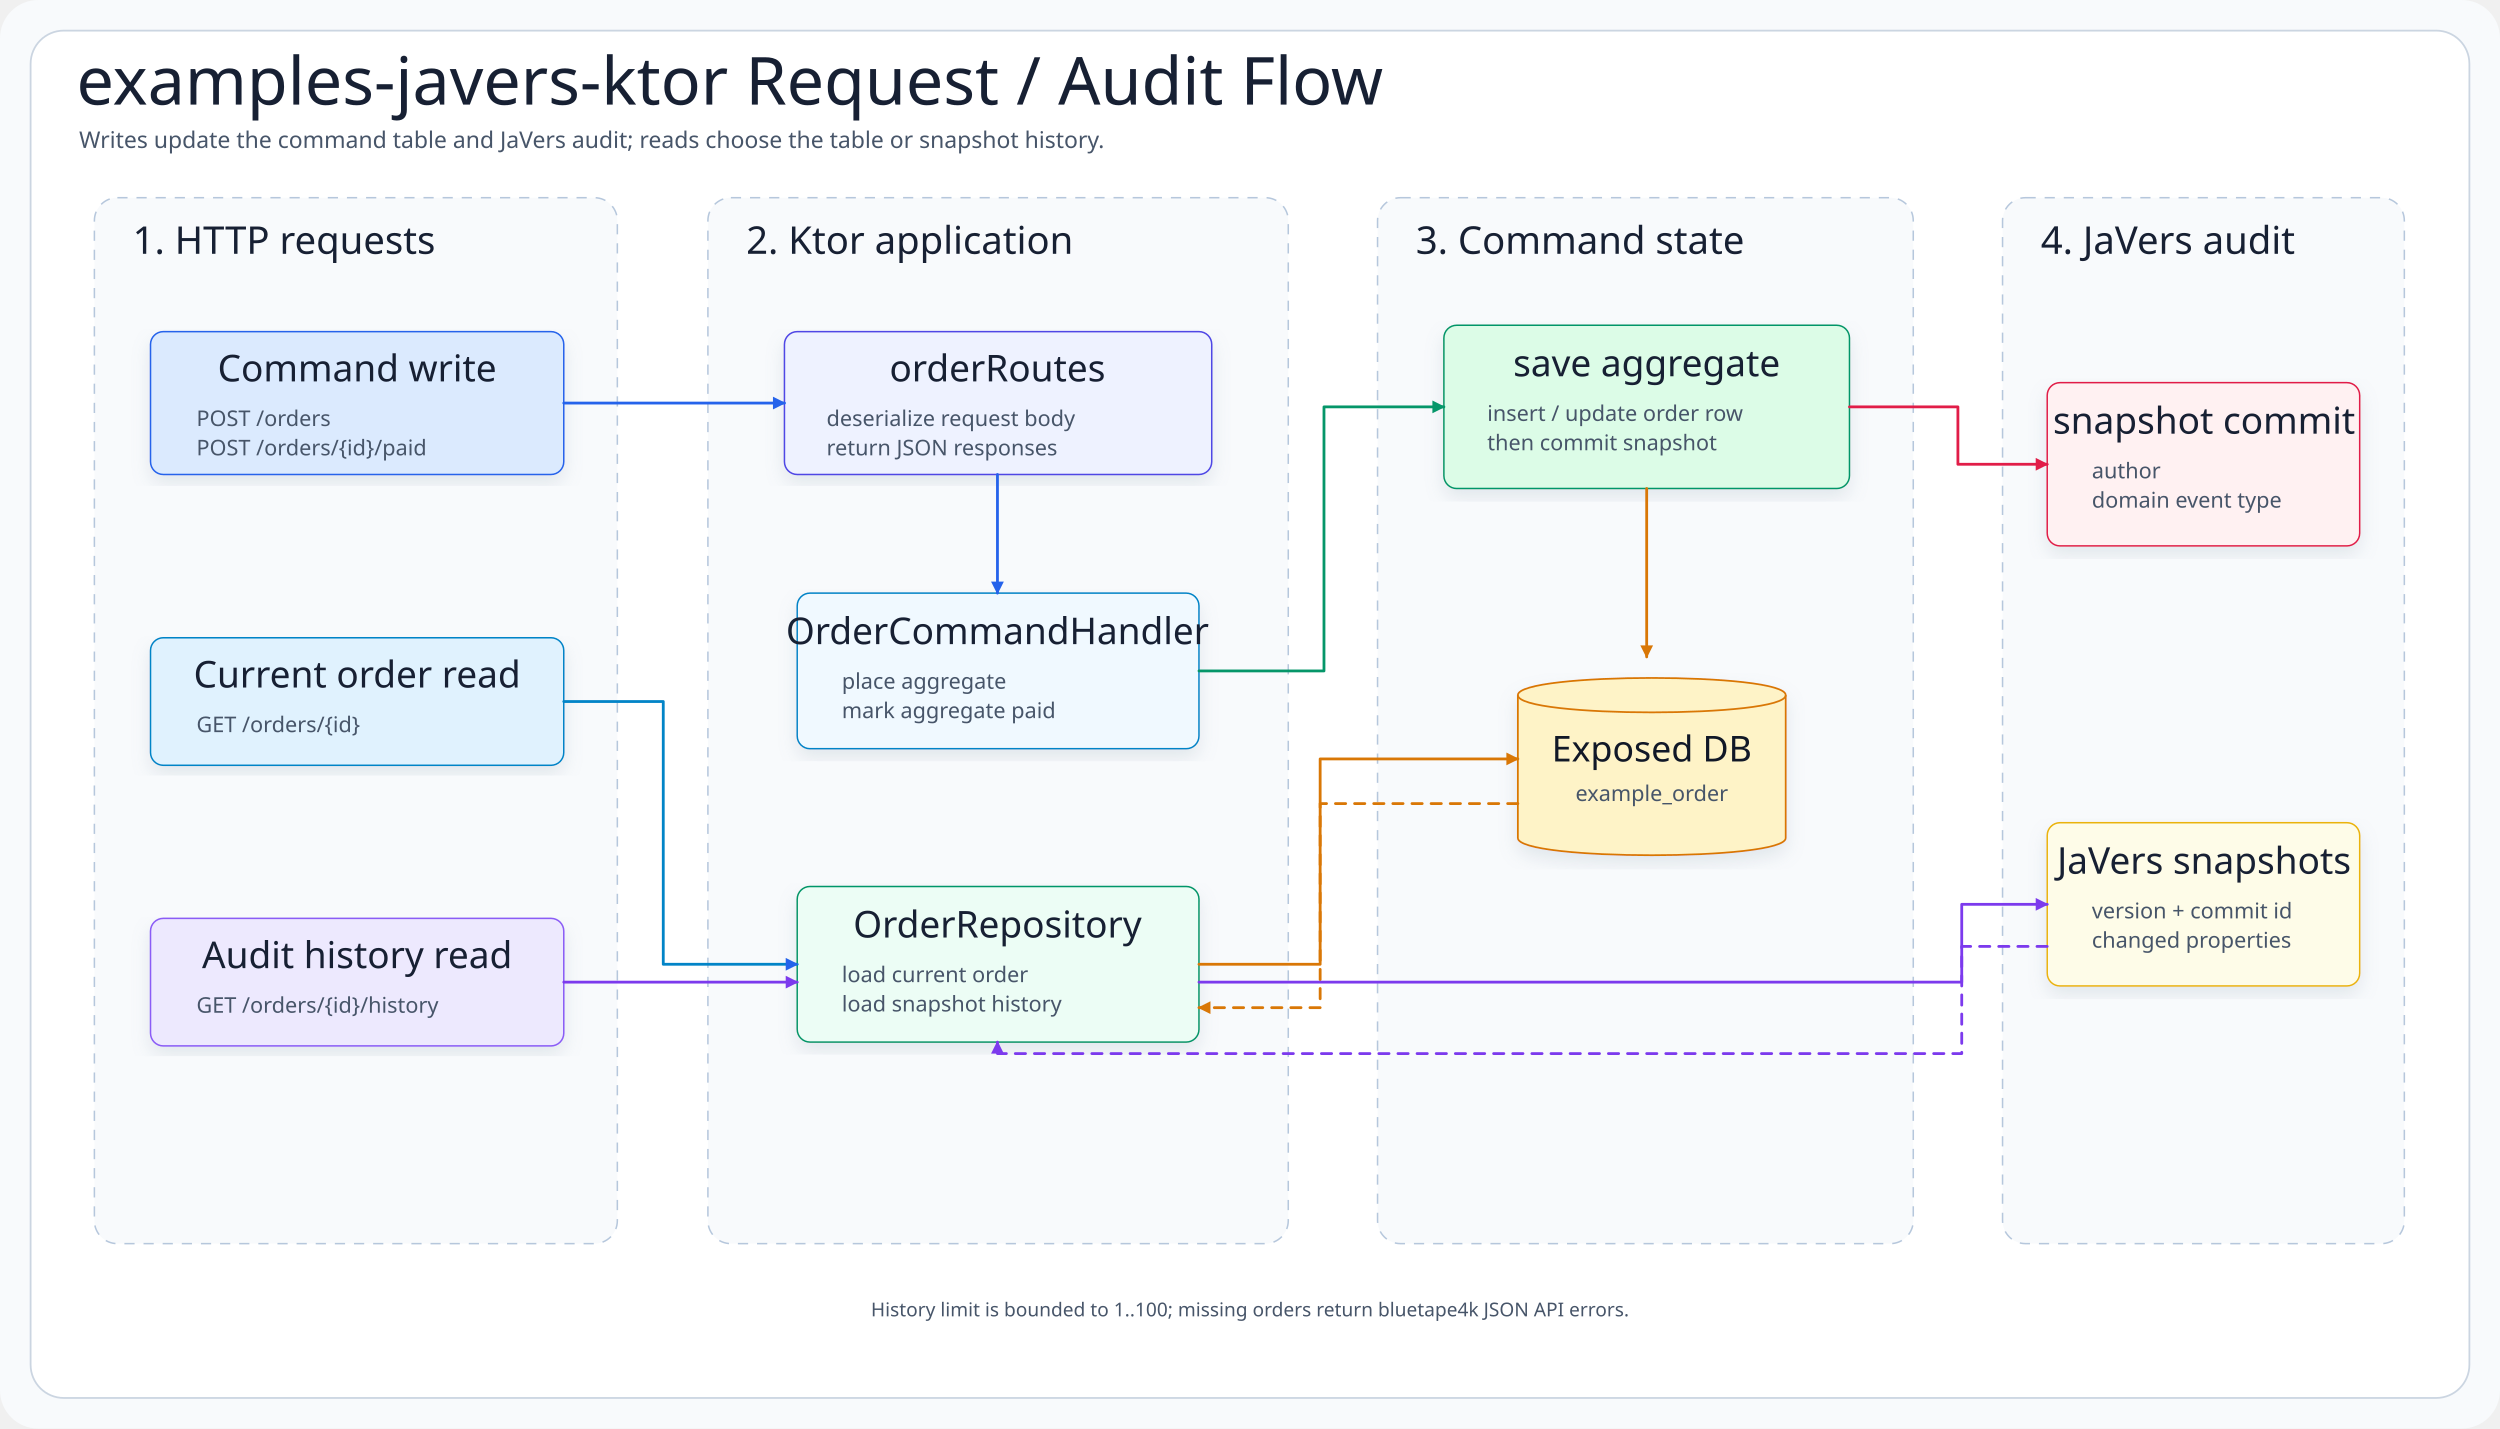
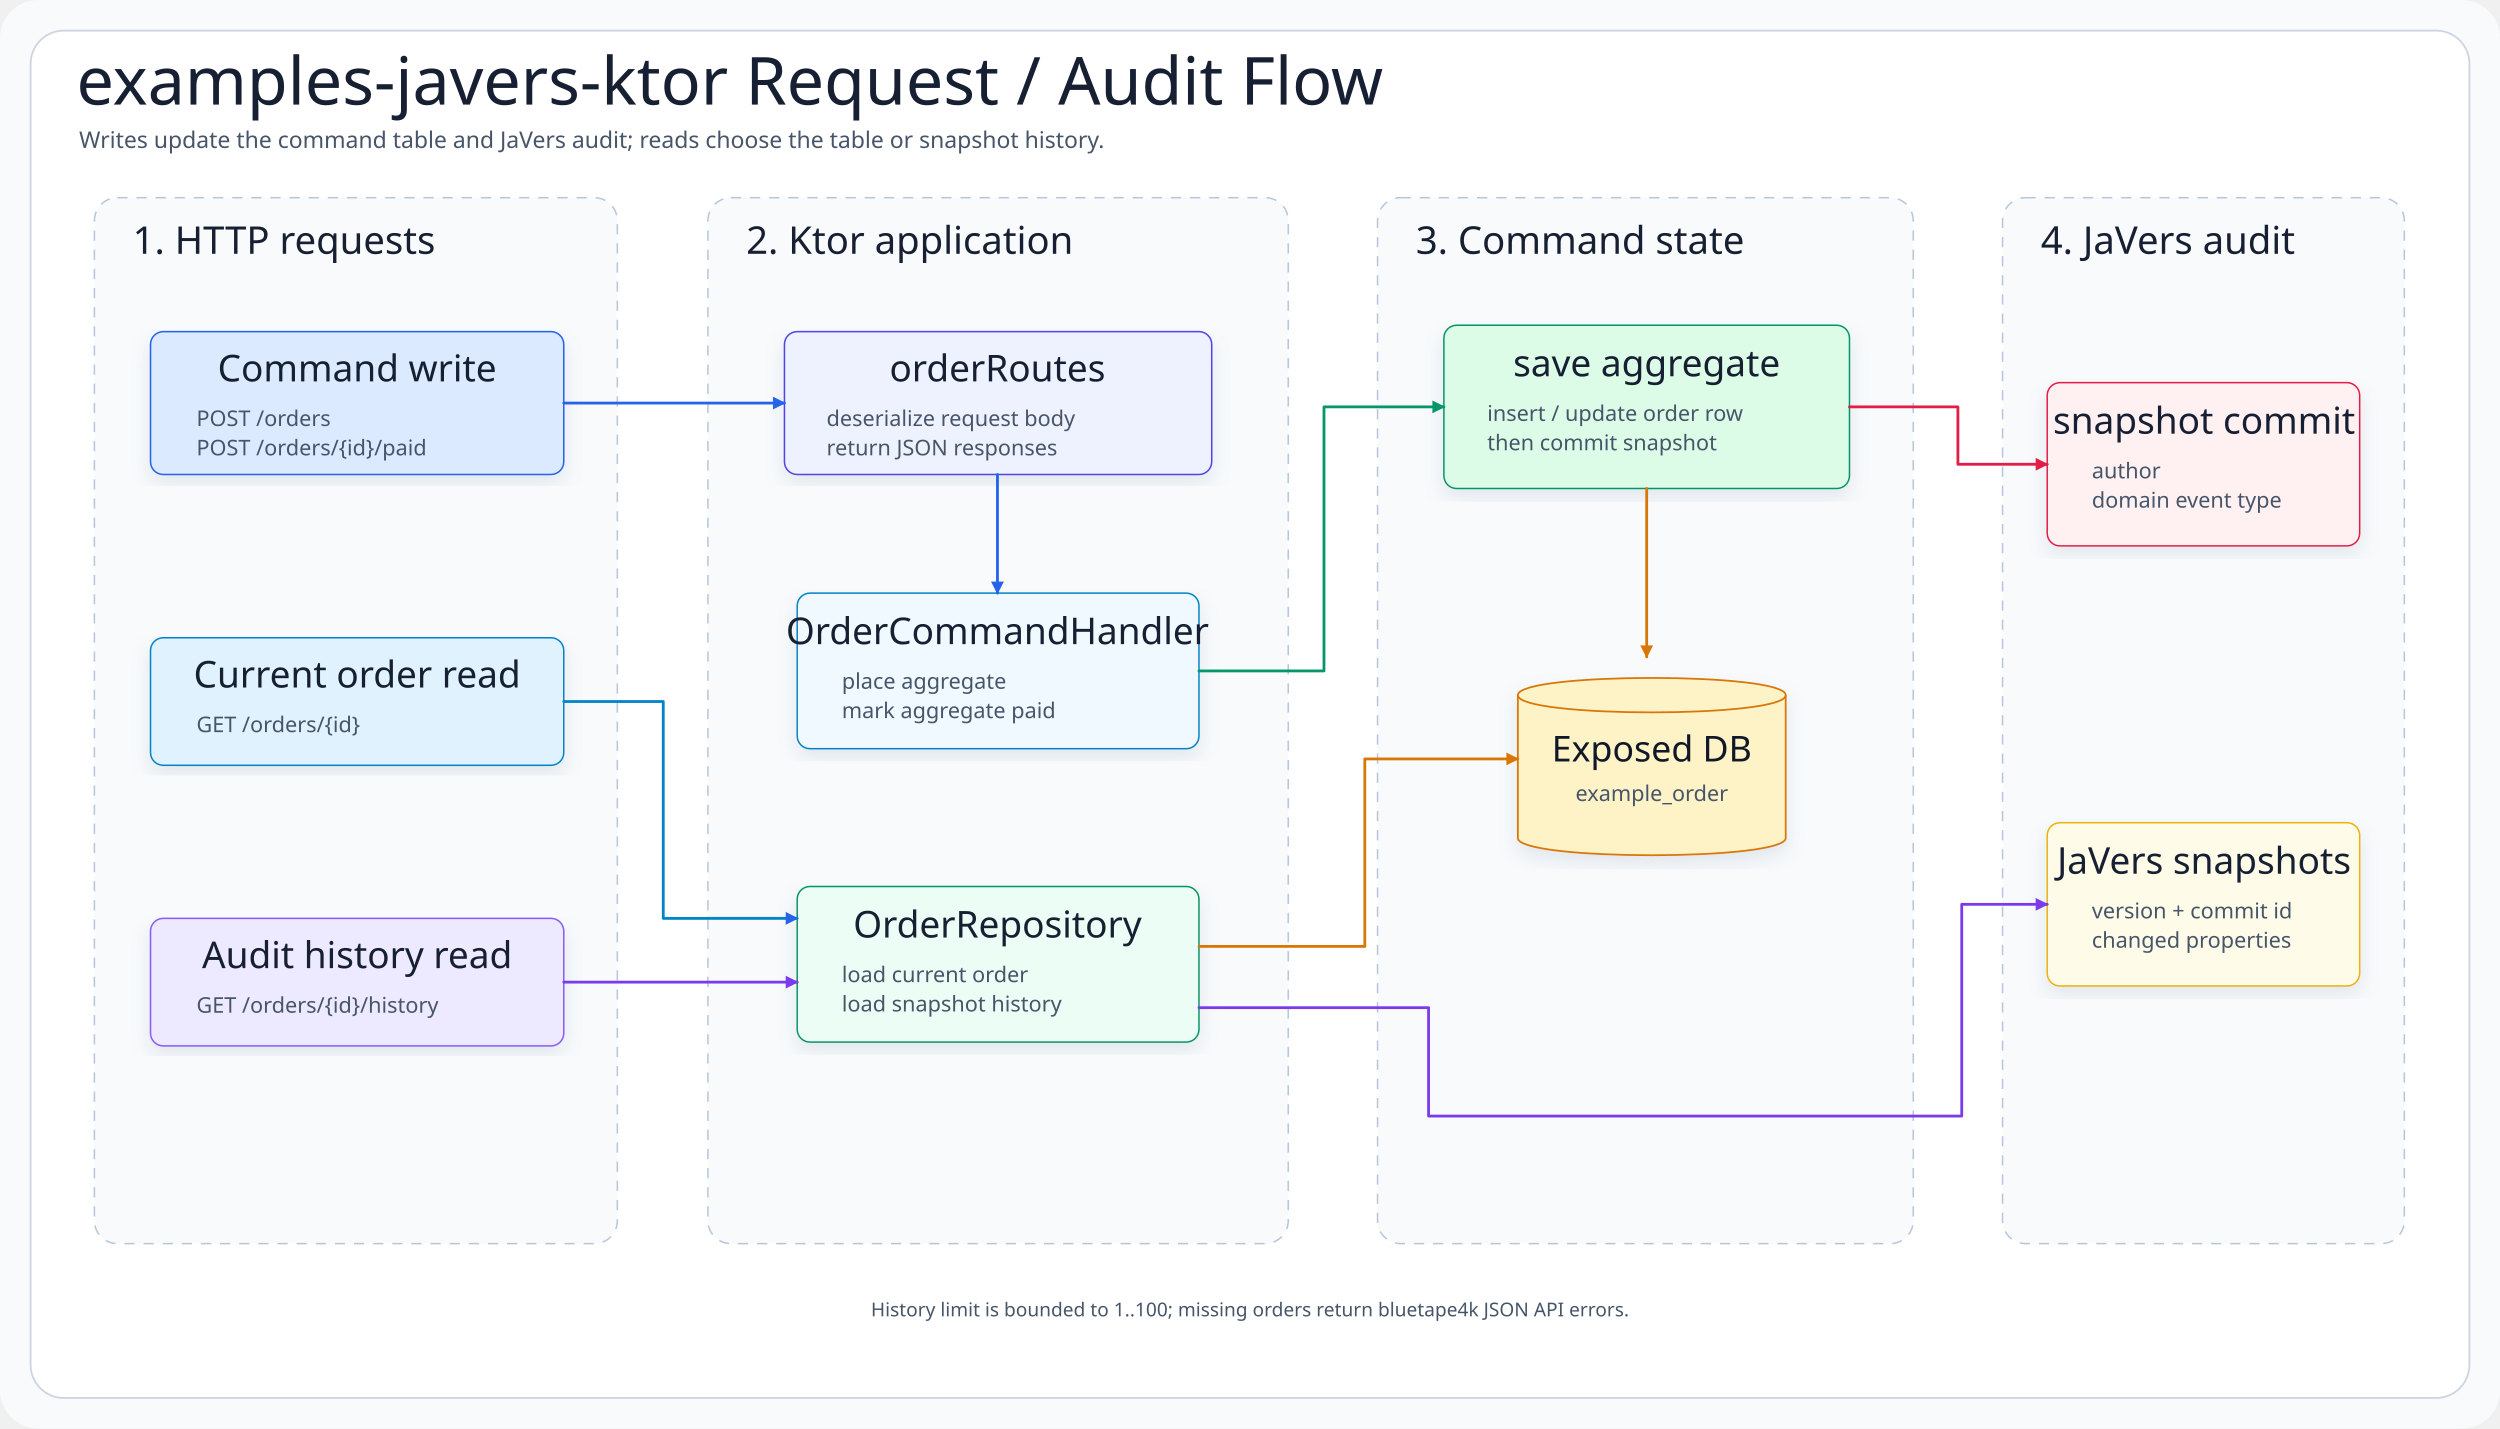
<svg xmlns="http://www.w3.org/2000/svg" width="1960" height="1120" viewBox="0 0 1960 1120" role="img" aria-labelledby="title desc">
  <defs>
    <filter id="shadow" x="-8%" y="-8%" width="116%" height="116%">
      <feDropShadow dx="0" dy="7" stdDeviation="7" flood-color="#94a3b8" flood-opacity="0.22" />
    </filter>
    <marker id="blue" viewBox="0 0 10 10" refX="9" refY="5" markerWidth="10" markerHeight="10" orient="auto" markerUnits="userSpaceOnUse">
      <path d="M 0 0 L 10 5 L 0 10 Z" fill="#2563eb" />
    </marker>
    <marker id="green" viewBox="0 0 10 10" refX="9" refY="5" markerWidth="10" markerHeight="10" orient="auto" markerUnits="userSpaceOnUse">
      <path d="M 0 0 L 10 5 L 0 10 Z" fill="#059669" />
    </marker>
    <marker id="amber" viewBox="0 0 10 10" refX="9" refY="5" markerWidth="10" markerHeight="10" orient="auto" markerUnits="userSpaceOnUse">
      <path d="M 0 0 L 10 5 L 0 10 Z" fill="#d97706" />
    </marker>
    <marker id="rose" viewBox="0 0 10 10" refX="9" refY="5" markerWidth="10" markerHeight="10" orient="auto" markerUnits="userSpaceOnUse">
      <path d="M 0 0 L 10 5 L 0 10 Z" fill="#e11d48" />
    </marker>
    <marker id="purple" viewBox="0 0 10 10" refX="9" refY="5" markerWidth="10" markerHeight="10" orient="auto" markerUnits="userSpaceOnUse">
      <path d="M 0 0 L 10 5 L 0 10 Z" fill="#7c3aed" />
    </marker>
    <style>
    .title{font-family:"Architects Daughter";font-size:52px;fill:#172033}
    .subtitle,.body,.footer{font-family:"Comic Mono";fill:#475569}
    .subtitle{font-size:18px}.body{font-size:17px}.footer{font-size:15px}
    .lane{font-family:"Architects Daughter";font-size:30px;fill:#172033}
    .label{font-family:"Architects Daughter";font-size:29px;fill:#172033}
    .infra{font-family:"Architects Daughter";font-size:28px;fill:#111827}
    .line{fill:none;stroke-width:2.2;stroke-linecap:round;stroke-linejoin:round}
    .dash{stroke-dasharray:8 7}
  </style>
  </defs>
  <rect width="1960" height="1120" rx="30" fill="#f8fafc" />
  <rect x="24" y="24" width="1912" height="1072" rx="26" fill="#ffffff" stroke="#cbd5e1" stroke-width="1.4" />
  <text class="title" x="60" y="82">examples-javers-ktor Request / Audit Flow</text>
  <text class="subtitle" x="62" y="116">Writes update the command table and JaVers audit; reads choose the table or snapshot history.</text>
  <rect x="74" y="155" width="410" height="820" rx="18" fill="#f8fafc" stroke="#b6c7dc" stroke-width="1.2" stroke-dasharray="8 7" />
  <text class="lane" x="104" y="199">1. HTTP requests</text>
  <rect x="118" y="260" width="324" height="112" rx="10" fill="#dbeafe" stroke="#2563eb" stroke-width="1.2" filter="url(#shadow)" />
  <text class="label" x="280" y="299" text-anchor="middle">Command write</text>
  <text class="body" x="154" y="334">POST /orders</text>
  <text class="body" x="154" y="357">POST /orders/{id}/paid</text>
  <rect x="118" y="500" width="324" height="100" rx="10" fill="#e0f2fe" stroke="#0284c7" stroke-width="1.2" filter="url(#shadow)" />
  <text class="label" x="280" y="539" text-anchor="middle">Current order read</text>
  <text class="body" x="154" y="574">GET /orders/{id}</text>
  <rect x="118" y="720" width="324" height="100" rx="10" fill="#ede9fe" stroke="#8b5cf6" stroke-width="1.2" filter="url(#shadow)" />
  <text class="label" x="280" y="759" text-anchor="middle">Audit history read</text>
  <text class="body" x="154" y="794">GET /orders/{id}/history</text>
  <rect x="555" y="155" width="455" height="820" rx="18" fill="#f8fafc" stroke="#b6c7dc" stroke-width="1.2" stroke-dasharray="8 7" />
  <text class="lane" x="585" y="199">2. Ktor application</text>
  <rect x="615" y="260" width="335" height="112" rx="10" fill="#eef2ff" stroke="#4f46e5" stroke-width="1.2" filter="url(#shadow)" />
  <text class="label" x="782" y="299" text-anchor="middle">orderRoutes</text>
  <text class="body" x="648" y="334">deserialize request body</text>
  <text class="body" x="648" y="357">return JSON responses</text>
  <rect x="625" y="465" width="315" height="122" rx="10" fill="#f0f9ff" stroke="#0284c7" stroke-width="1.2" filter="url(#shadow)" />
  <text class="label" x="782" y="505" text-anchor="middle">OrderCommandHandler</text>
  <text class="body" x="660" y="540">place aggregate</text>
  <text class="body" x="660" y="563">mark aggregate paid</text>
  <rect x="625" y="695" width="315" height="122" rx="10" fill="#ecfdf5" stroke="#059669" stroke-width="1.2" filter="url(#shadow)" />
  <text class="label" x="782" y="735" text-anchor="middle">OrderRepository</text>
  <text class="body" x="660" y="770">load current order</text>
  <text class="body" x="660" y="793">load snapshot history</text>
  <rect x="1080" y="155" width="420" height="820" rx="18" fill="#f8fafc" stroke="#b6c7dc" stroke-width="1.2" stroke-dasharray="8 7" />
  <text class="lane" x="1110" y="199">3. Command state</text>
  <rect x="1132" y="255" width="318" height="128" rx="10" fill="#dcfce7" stroke="#059669" stroke-width="1.2" filter="url(#shadow)" />
  <text class="label" x="1291" y="295" text-anchor="middle">save aggregate</text>
  <text class="body" x="1166" y="330">insert / update order row</text>
  <text class="body" x="1166" y="353">then commit snapshot</text>
  <g transform="translate(1190 515)">
    <path d="M 0 30 C 0 12 210 12 210 30 L 210 142 C 210 160 0 160 0 142 Z" fill="#fef3c7" stroke="#d97706" stroke-width="1.4" filter="url(#shadow)" />
    <path d="M 0 30 C 0 48 210 48 210 30" fill="none" stroke="#d97706" stroke-width="1.4" />
    <text class="infra" x="105" y="82" text-anchor="middle">Exposed DB</text>
    <text class="body" x="105" y="113" text-anchor="middle">example_order</text>
  </g>
  <rect x="1570" y="155" width="315" height="820" rx="18" fill="#f8fafc" stroke="#b6c7dc" stroke-width="1.2" stroke-dasharray="8 7" />
  <text class="lane" x="1600" y="199">4. JaVers audit</text>
  <rect x="1605" y="300" width="245" height="128" rx="10" fill="#fff1f2" stroke="#e11d48" stroke-width="1.2" filter="url(#shadow)" />
  <text class="label" x="1728" y="340" text-anchor="middle">snapshot commit</text>
  <text class="body" x="1640" y="375">author</text>
  <text class="body" x="1640" y="398">domain event type</text>
  <rect x="1605" y="645" width="245" height="128" rx="10" fill="#fefce8" stroke="#eab308" stroke-width="1.2" filter="url(#shadow)" />
  <text class="label" x="1728" y="685" text-anchor="middle">JaVers snapshots</text>
  <text class="body" x="1640" y="720">version + commit id</text>
  <text class="body" x="1640" y="743">changed properties</text>
  <path class="line" d="M 442 316 L 590 316 L 615 316" stroke="#2563eb" marker-end="url(#blue)" />
  <path class="line" d="M 782 372 L 782 465" stroke="#2563eb" marker-end="url(#blue)" />
  <path class="line" d="M 940 526 L 1038 526 L 1038 319 L 1132 319" stroke="#059669" marker-end="url(#green)" />
  <path class="line" d="M 1291 383 L 1291 515" stroke="#d97706" marker-end="url(#amber)" />
  <path class="line" d="M 1450 319 L 1535 319 L 1535 364 L 1605 364" stroke="#e11d48" marker-end="url(#rose)" />
-   <path class="line" d="M 442 550 L 520 550 L 520 756 L 625 756" stroke="#0284c7" marker-end="url(#blue)" />
-   <path class="line" d="M 940 756 L 1035 756 L 1035 595 L 1190 595" stroke="#d97706" marker-end="url(#amber)" />
-   <path class="line dash" d="M 1190 630 L 1035 630 L 1035 790 L 940 790" stroke="#d97706" marker-end="url(#amber)" />
+   <path class="line" d="M 442 550 L 520 550 L 520 720 L 625 720" stroke="#0284c7" marker-end="url(#blue)" />
+   <path class="line" d="M 940 742 L 1070 742 L 1070 595 L 1190 595" stroke="#d97706" marker-end="url(#amber)" />
  <path class="line" d="M 442 770 L 610 770 L 625 770" stroke="#7c3aed" marker-end="url(#purple)" />
-   <path class="line" d="M 940 770 L 1538 770 L 1538 709 L 1605 709" stroke="#7c3aed" marker-end="url(#purple)" />
-   <path class="line dash" d="M 1605 742 L 1538 742 L 1538 826 L 782 826 L 782 817" stroke="#7c3aed" marker-end="url(#purple)" />
+   <path class="line" d="M 940 790 L 1120 790 L 1120 875 L 1538 875 L 1538 709 L 1605 709" stroke="#7c3aed" marker-end="url(#purple)" />
  <text class="footer" x="980" y="1032" text-anchor="middle">History limit is bounded to 1..100; missing orders return bluetape4k JSON API errors.</text>
</svg>
